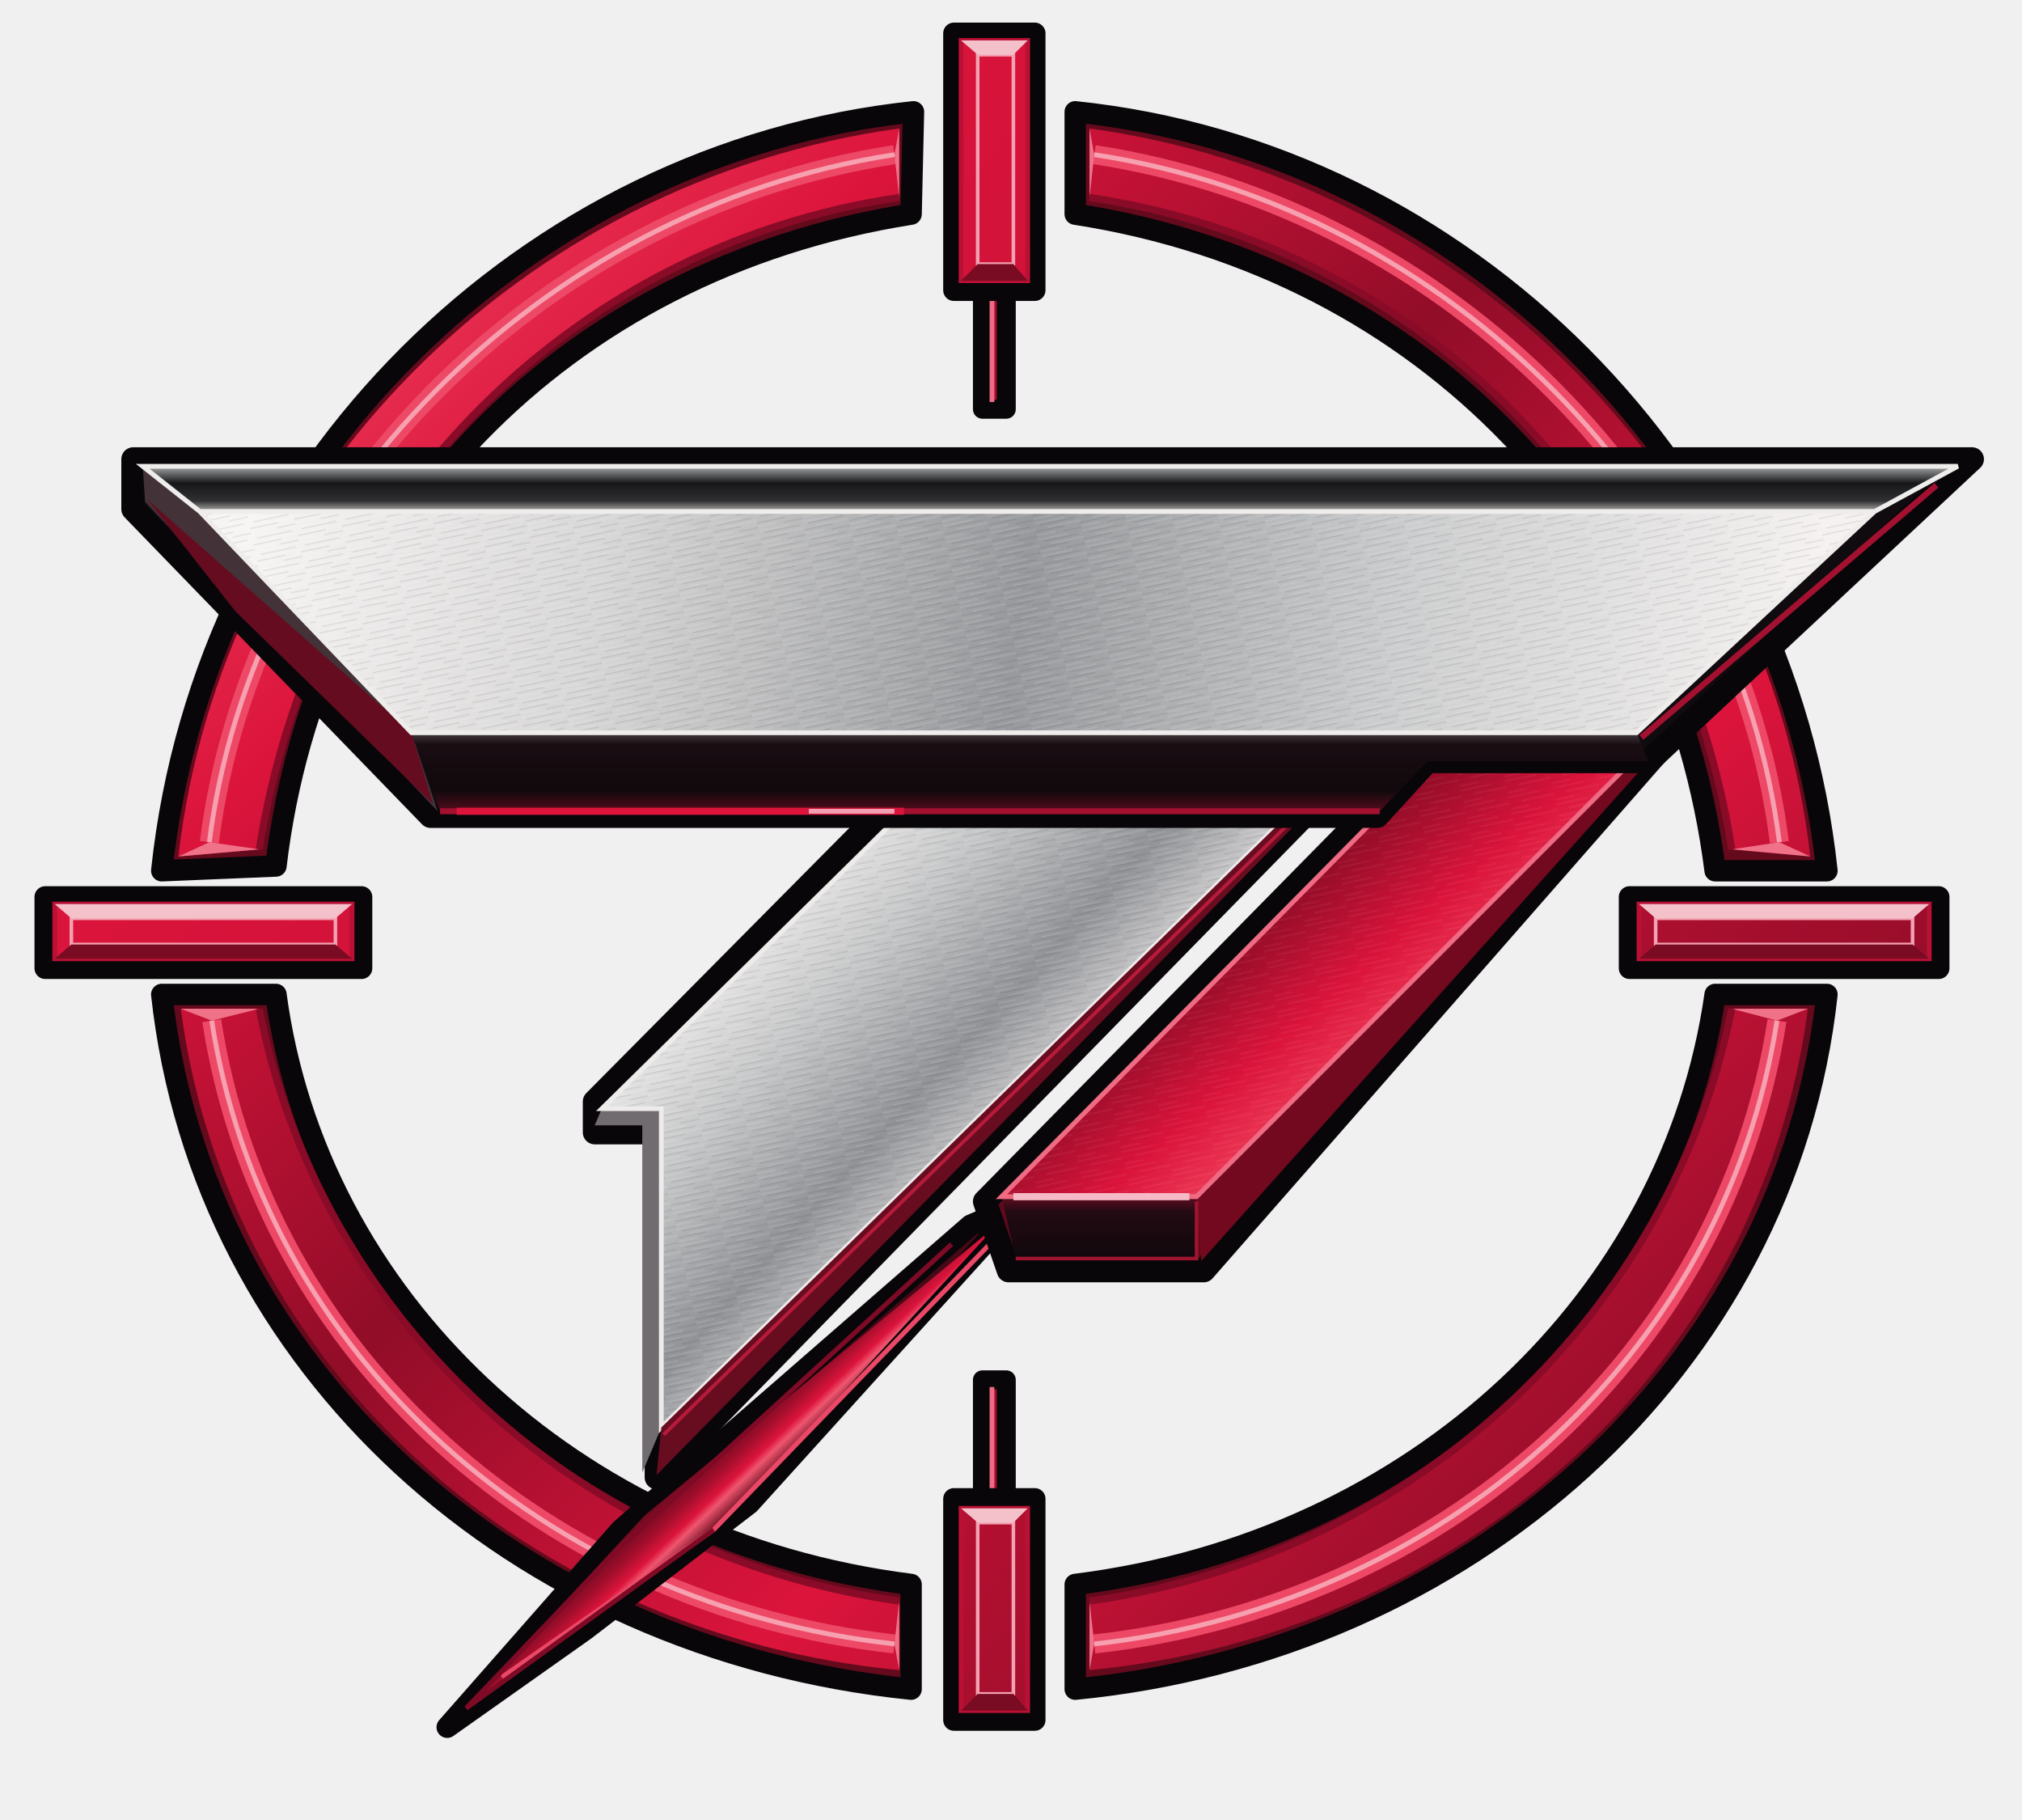
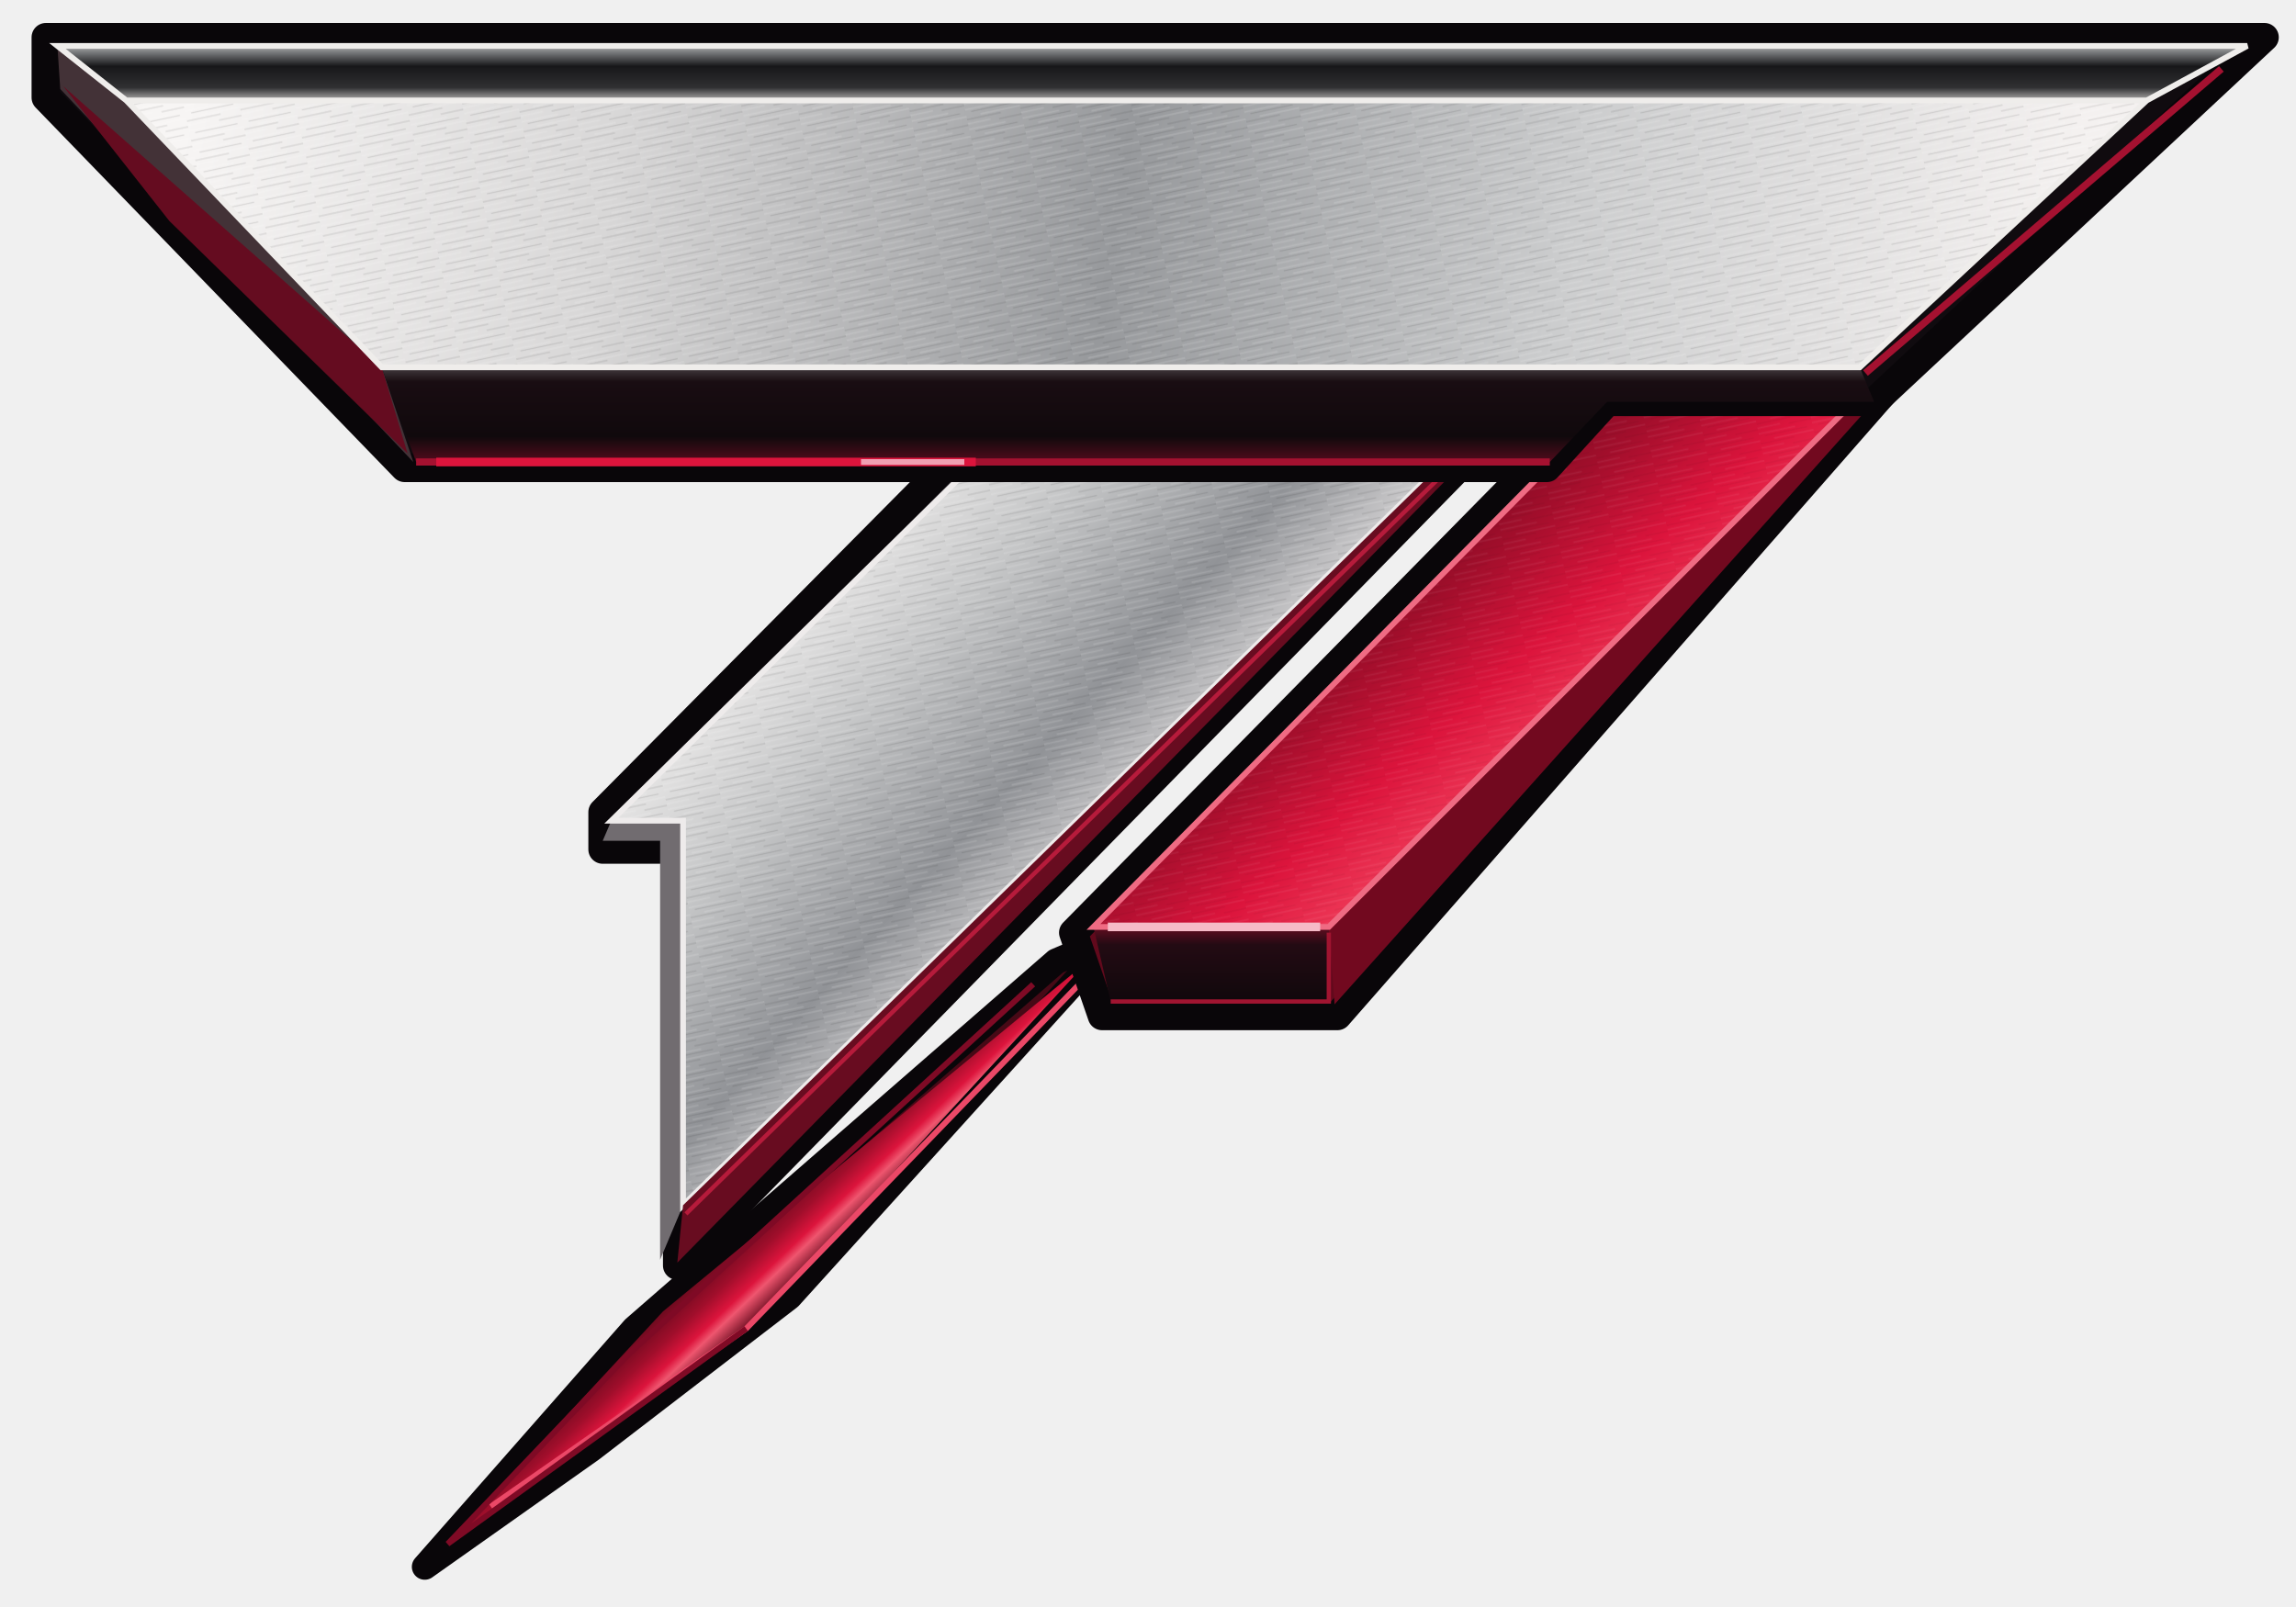
- <svg xmlns="http://www.w3.org/2000/svg" viewBox="350 0 850 765" fill="none">
+ <svg xmlns="http://www.w3.org/2000/svg" viewBox="390 180 800 560" fill="none">
  <defs>
    <linearGradient id="crimson" x1="466" y1="78" x2="1060" y2="696" gradientUnits="userSpaceOnUse">
      <stop stop-color="#f04763" />
      <stop offset=".2" stop-color="#dc143c" />
      <stop offset=".44" stop-color="#910d28" />
      <stop offset=".68" stop-color="#dc143c" />
      <stop offset="1" stop-color="#780b22" />
    </linearGradient>
    <linearGradient id="platinum" x1="455" y1="217" x2="1100" y2="317" gradientUnits="userSpaceOnUse">
      <stop stop-color="#f7f5f4" />
      <stop offset=".23" stop-color="#d8d7d7" />
      <stop offset=".5" stop-color="#97999c" />
      <stop offset=".74" stop-color="#cccdce" />
      <stop offset="1" stop-color="#f4f1f0" />
    </linearGradient>
    <linearGradient id="stem-silver" x1="658" y1="372" x2="785" y2="489" gradientUnits="userSpaceOnUse">
      <stop stop-color="#f6f4f3" />
      <stop offset=".36" stop-color="#c5c6c7" />
      <stop offset=".68" stop-color="#919397" />
      <stop offset="1" stop-color="#eeebeb" />
    </linearGradient>
    <linearGradient id="top-bevel" x1="790" y1="193" x2="790" y2="217" gradientUnits="userSpaceOnUse">
      <stop stop-color="#f4f1ef" />
      <stop offset=".22" stop-color="#77797b" />
      <stop offset=".42" stop-color="#171719" />
      <stop offset=".73" stop-color="#303032" />
      <stop offset="1" stop-color="#e8e5e4" />
    </linearGradient>
    <linearGradient id="lower-bevel" x1="787" y1="306" x2="787" y2="345" gradientUnits="userSpaceOnUse">
      <stop stop-color="#555052" />
      <stop offset=".18" stop-color="#190d12" />
      <stop offset=".67" stop-color="#10090c" />
      <stop offset="1" stop-color="#710d24" />
    </linearGradient>
    <linearGradient id="blade" x1="885" y1="350" x2="946" y2="420" gradientUnits="userSpaceOnUse">
      <stop stop-color="#70091e" />
      <stop offset=".35" stop-color="#a00e2b" />
      <stop offset=".73" stop-color="#dc143c" />
      <stop offset="1" stop-color="#ec3454" />
    </linearGradient>
    <linearGradient id="blade-end" x1="810" y1="503" x2="810" y2="529" gradientUnits="userSpaceOnUse">
      <stop stop-color="#630c20" />
      <stop offset=".24" stop-color="#230b13" />
      <stop offset="1" stop-color="#10080c" />
    </linearGradient>
    <linearGradient id="point" x1="635" y1="618" x2="655" y2="639" gradientUnits="userSpaceOnUse">
      <stop stop-color="#560819" />
      <stop offset=".42" stop-color="#a00e2b" />
      <stop offset=".64" stop-color="#dc143c" />
      <stop offset=".75" stop-color="#ef566f" />
      <stop offset="1" stop-color="#650a1d" />
    </linearGradient>
    <linearGradient id="tick-face" x1="0" y1="0" x2="1" y2=".8">
      <stop stop-color="#ee647b" />
      <stop offset=".25" stop-color="#dc143c" />
      <stop offset=".7" stop-color="#ba1032" />
      <stop offset="1" stop-color="#800c25" />
    </linearGradient>
    <pattern id="brushed-metal" width="19" height="7" patternUnits="userSpaceOnUse" patternTransform="rotate(-12)">
      <path d="M0 .5H13M5 3H19M0 5.5H8" stroke="#fff" stroke-opacity=".12" stroke-width=".6" />
      <path d="M2 1.5H17M0 4H12M11 6H19" stroke="#18181b" stroke-opacity=".1" stroke-width=".45" />
    </pattern>
    <path id="top-face" d="M434 215H1138L1038 308H523Z" />
    <path id="stem-face" d="M729 342H892L628 600V466H603Z" />
  </defs>
-   <g id="crosshair">
-     <path d="M734 47C572 64 436 196 418 366L466 364C483 221 587 113 733 90ZM802 47C966 64 1100 198 1118 366H1071C1053 224 950 113 802 90ZM418 418C435 574 566 693 733 710V666C590 648 483 545 466 418ZM1118 418C1101 575 967 694 802 710V666C946 648 1053 545 1071 418Z" fill="#650a1d" stroke="#090609" stroke-width="9" stroke-linejoin="round" />
-     <path d="M728 54C569 76 443 203 425 360L459 357C481 216 586 104 728 83ZM808 54C967 76 1093 203 1111 360L1078 357C1056 216 950 104 808 83ZM426 424C446 576 573 687 728 702V673C588 653 483 550 459 424ZM1110 424C1090 576 963 687 808 702V673C948 653 1053 550 1078 424Z" fill="url(#crimson)" />
-     <path d="M726 65C577 88 456 211 438 354M810 65C960 88 1080 211 1098 354M439 429C461 571 581 675 726 691M1097 429C1075 571 955 675 810 691" stroke="#ed4966" stroke-width="8" />
-     <path d="M726 65C577 88 456 211 438 354M810 65C960 88 1080 211 1098 354M439 429C461 571 581 675 726 691M1097 429C1075 571 955 675 810 691" stroke="#f7a1b0" stroke-width="2" />
-     <path d="M728 54V83L726 65ZM808 54V83L810 65ZM425 360L438 354L459 357ZM1078 357L1098 354L1111 360ZM426 424L439 429L459 424ZM1078 424L1097 429L1110 424ZM728 673V702L726 691ZM808 673V702L810 691Z" fill="#f07288" />
-     <path d="M728 83C586 104 481 216 459 357M808 83C950 104 1056 216 1078 357M459 424C483 550 588 653 728 673M1078 424C1053 550 948 653 808 673" stroke="#8a0b27" stroke-width="3" />
-     <path d="M763 118H773V172H763ZM763 580H773V632H763Z" fill="#a60e2f" stroke="#090609" stroke-width="8" stroke-linejoin="round" />
-     <path d="M767 120V169M767 583V631" stroke="#ed6b83" stroke-width="2" />
-     <path d="M751 14H785V122H751ZM751 630H785V723H751ZM369 377H502V407H369ZM1035 377H1165V407H1035Z" fill="#6c091f" stroke="#090609" stroke-width="9" stroke-linejoin="round" />
-     <path d="M754 17H782V118H754ZM754 634H782V719H754ZM373 380H498V403H373ZM1039 380H1161V403H1039Z" fill="url(#tick-face)" stroke="#b91034" stroke-width="2" />
-     <path d="M761 23H776V111H761ZM761 640H776V712H761ZM380 386H491V397H380ZM1046 386H1154V397H1046Z" stroke="#f3a2b2" stroke-width="1.5" />
-     <path d="M754 17H782L776 23H761ZM754 634H782L776 640H761ZM373 380H498L491 386H380ZM1039 380H1161L1154 386H1046Z" fill="#f4c1cb" />
-     <path d="M754 118L761 111H776L782 118ZM754 719L761 712H776L782 719ZM373 403L380 397H491L498 403ZM1039 403L1046 397H1154L1161 403Z" fill="#790b23" />
-   </g>
  <g id="monogram">
    <path d="M779 506L665 632L596 685L538 726L611 643L758 515Z" fill="#470916" stroke="#090609" stroke-width="9" stroke-linejoin="round" />
    <path d="M769 515L654 640L546 718L621 637Z" fill="url(#point)" />
    <path d="M766 523L650 643L561 705" stroke="#eb4867" stroke-width="2" />
    <path d="M650 643L546 718L609 652L750 523" stroke="#7f0a25" stroke-width="2" />
    <path d="M725 337H904L626 621V476H600V463Z" fill="#393338" stroke="#090609" stroke-width="10" stroke-linejoin="round" />
    <path d="M603 466H628V600L620 619V473H600Z" fill="#716c70" />
    <use href="#stem-face" fill="url(#stem-silver)" />
    <use href="#stem-face" fill="url(#brushed-metal)" />
    <path d="M603 466L729 342H892L628 600V466Z" stroke="#eeebeb" stroke-width="2" />
    <path d="M628 600L892 342L900 341L626 620Z" fill="#680c20" />
    <path d="M629 603L891 347" stroke="#b61b3b" stroke-width="1.5" />
    <path d="M950 316H1047L856 534H774L764 505Z" fill="#62091c" stroke="#090609" stroke-width="10" stroke-linejoin="round" />
    <path d="M951 321H1035L853 503H771Z" fill="url(#blade)" />
    <path d="M951 321H1035L853 503H771Z" fill="url(#brushed-metal)" opacity=".45" />
    <path d="M771 503H853V529H777Z" fill="url(#blade-end)" />
    <path d="M853 503L1035 321L1042 321L855 530Z" fill="#72091f" />
    <path d="M951 321H1035L853 503H771Z" stroke="#ef6b83" stroke-width="2" />
    <path d="M776 503H850" stroke="#f6bac7" stroke-width="3" />
    <path d="M777 529H853V505" stroke="#a01430" stroke-width="1.5" />
    <path d="M406 193H1179L1043 320H950L929 343H531L406 214Z" fill="#100b0f" stroke="#090609" stroke-width="10" stroke-linejoin="round" />
    <path d="M410 196H1173L1138 215H434Z" fill="url(#top-bevel)" />
    <path d="M410 196L434 215L523 308L534 341L411 211Z" fill="#433237" />
    <path d="M412 210L523 308L532 338L449 257Z" fill="#650c20" />
    <path d="M523 308H1038L1043 320H950L930 341H535Z" fill="url(#lower-bevel)" />
    <use href="#top-face" fill="url(#platinum)" />
    <use href="#top-face" fill="url(#brushed-metal)" />
    <path d="M410 196H1173L1138 215H434ZM434 215L523 308H1038L1138 215" stroke="#efedeb" stroke-width="2" />
    <path d="M535 341H930M1040 310L1164 204" stroke="#a41130" stroke-width="2.5" />
    <path d="M542 341H730" stroke="#dc143c" stroke-width="3" />
    <path d="M690 341H726" stroke="#f0a0b2" stroke-width="2" />
  </g>
</svg>
